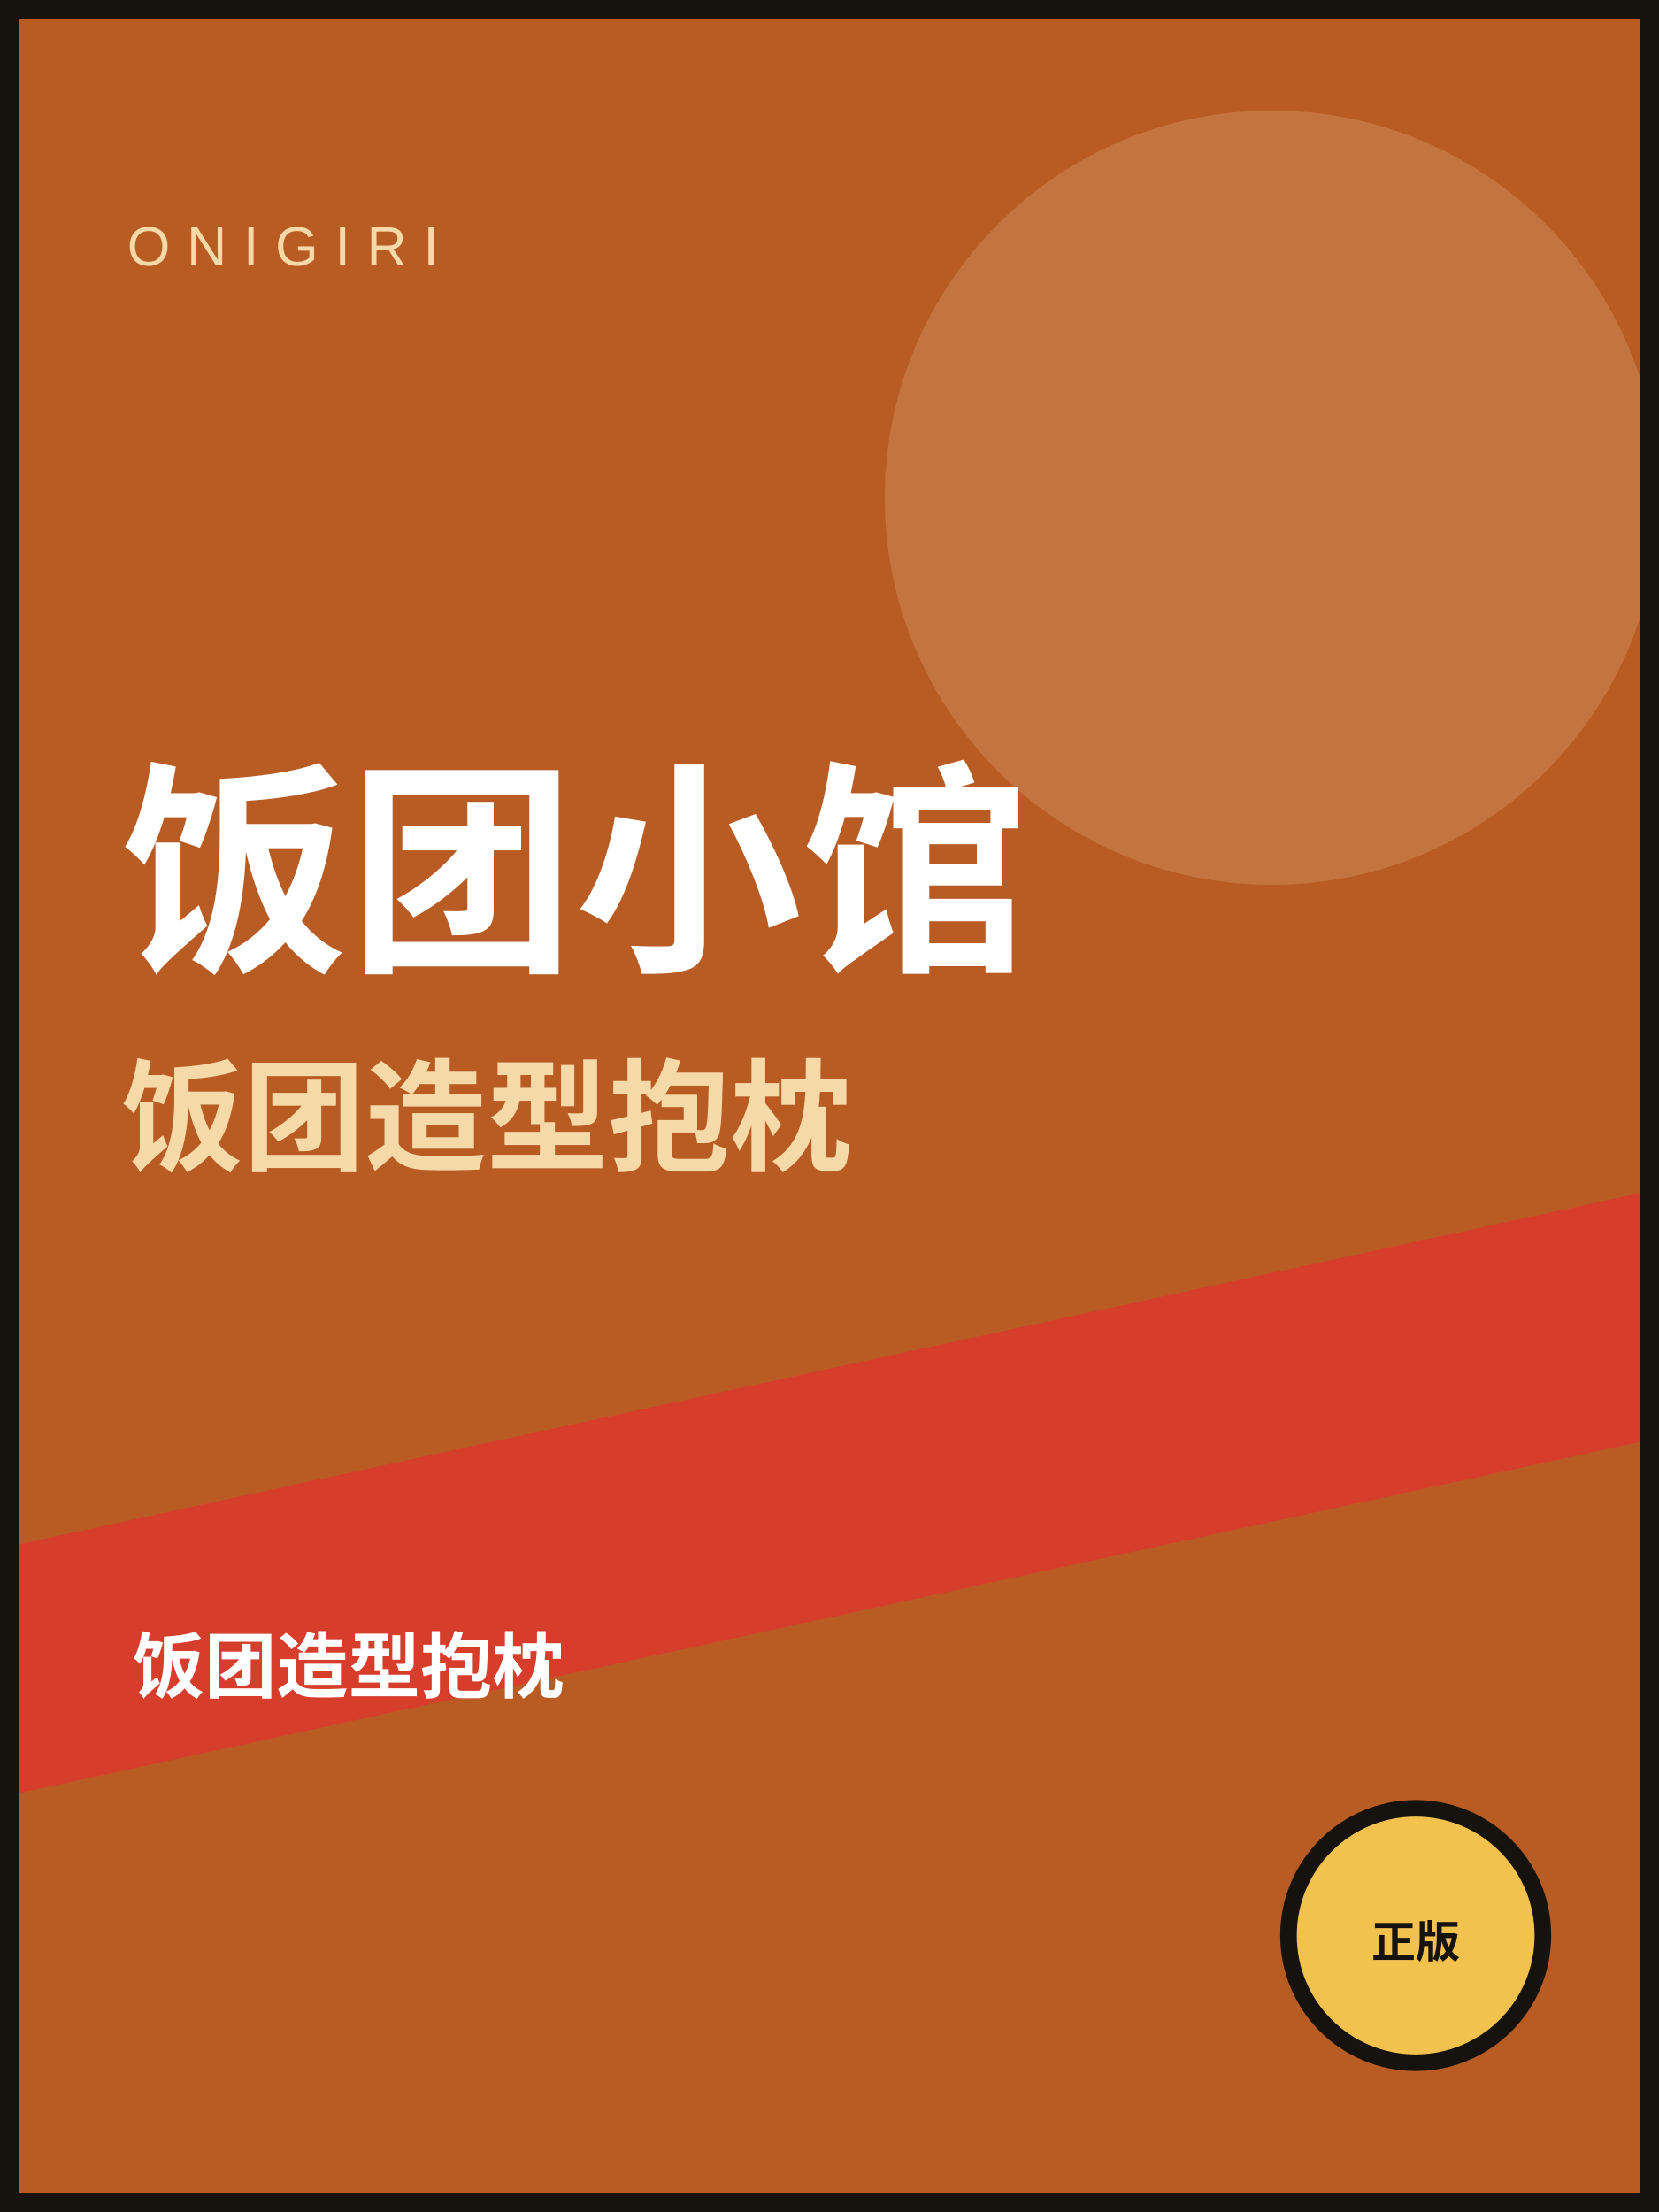
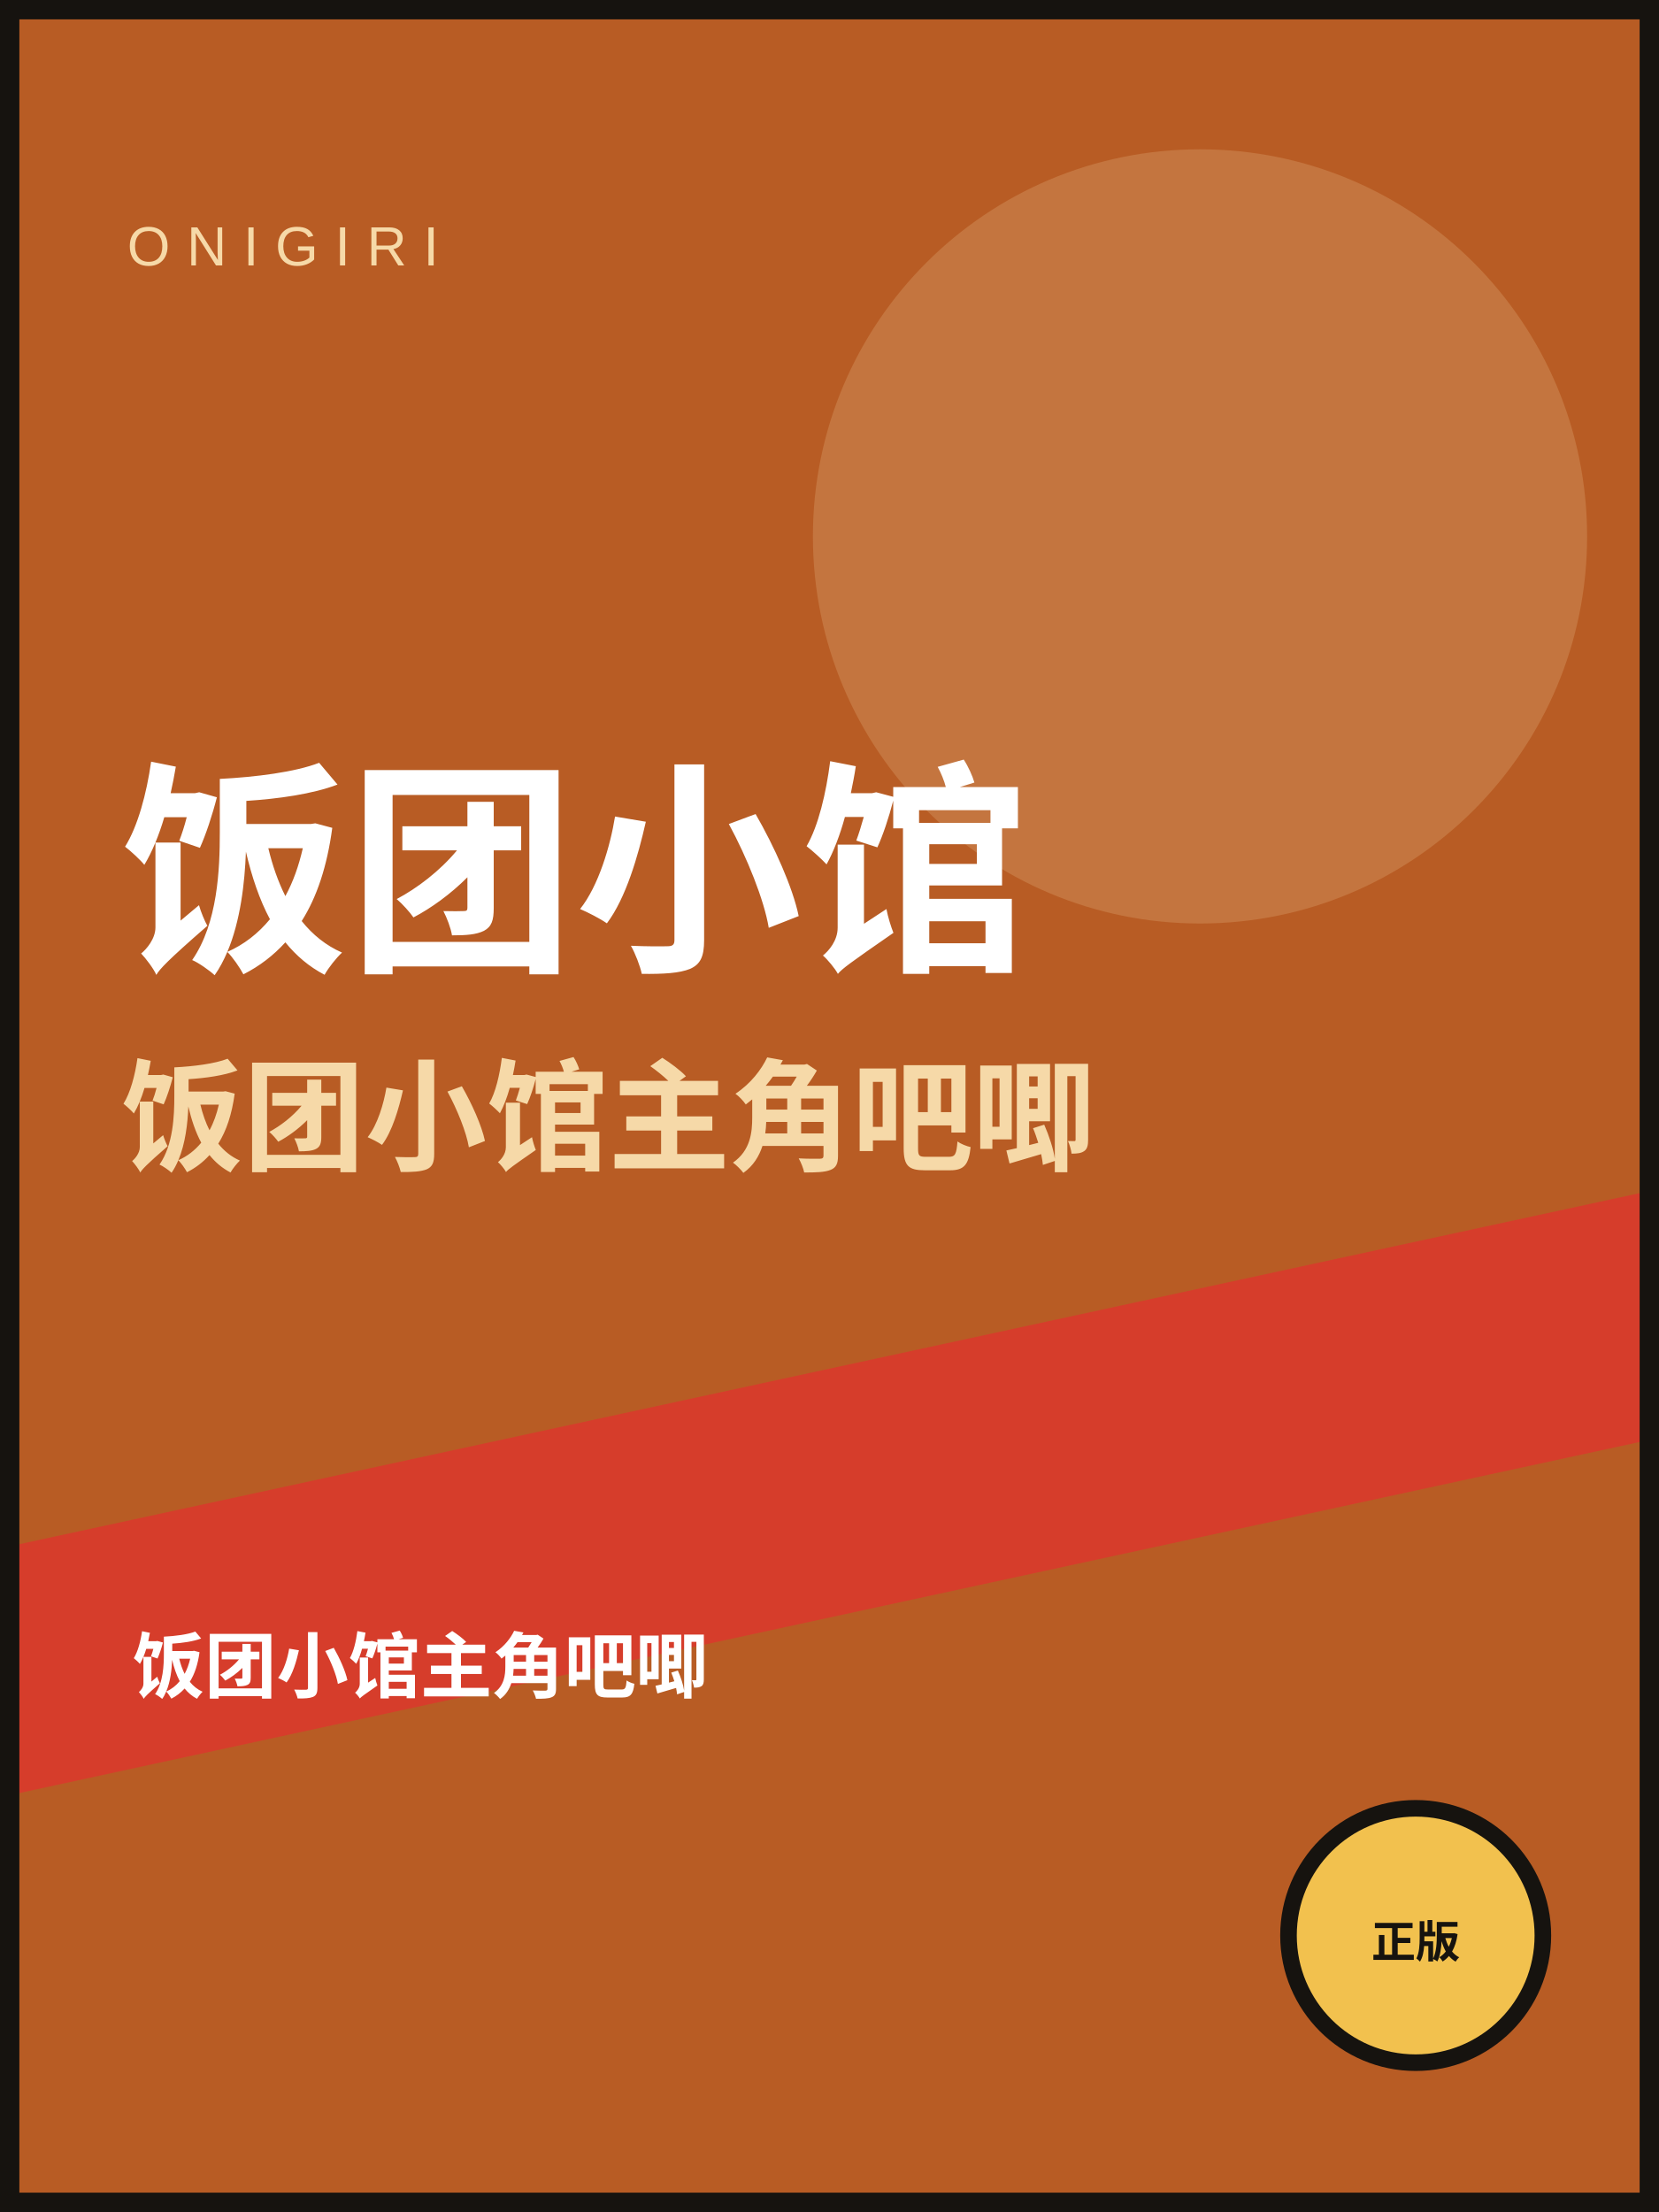
<svg xmlns="http://www.w3.org/2000/svg" width="600" height="800" viewBox="0 0 600 800">
  <rect width="600" height="800" fill="#B85C24" />
-   <circle cx="460" cy="180" r="140" fill="#F6D9A8" opacity="0.20" />
+   <circle cx="434" cy="194" r="140" fill="#F6D9A8" opacity="0.20" />
  <path d="M0 560 L600 430 L600 520 L0 650 Z" fill="#D93A2B" opacity="0.9" />
  <text x="46" y="96" font-family="Arial" font-size="20" fill="#F6D9A8" letter-spacing="6">ONIGIRI</text>
  <text x="44" y="345" font-family="Microsoft YaHei, sans-serif" font-size="82" font-weight="900" fill="#ffffff">饭团小馆</text>
-   <text x="44" y="420" font-family="Microsoft YaHei, sans-serif" font-size="44" font-weight="700" fill="#F6D9A8">饭团造型抱枕</text>
-   <text x="48" y="612" font-family="Microsoft YaHei, sans-serif" font-size="26" font-weight="700" fill="#ffffff">饭团造型抱枕</text>
+   <text x="44" y="420" font-family="Microsoft YaHei, sans-serif" font-size="44" font-weight="700" fill="#F6D9A8">饭团小馆主角吧唧</text>
+   <text x="48" y="612" font-family="Microsoft YaHei, sans-serif" font-size="26" font-weight="700" fill="#ffffff">饭团小馆主角吧唧</text>
  <rect width="600" height="800" fill="none" stroke="#16130F" stroke-width="14" />
  <circle cx="512" cy="700" r="46" fill="#F2C14E" stroke="#16130F" stroke-width="6" />
  <text x="512" y="708" text-anchor="middle" font-family="Microsoft YaHei, sans-serif" font-size="16" font-weight="900" fill="#16130F">正版</text>
</svg>
